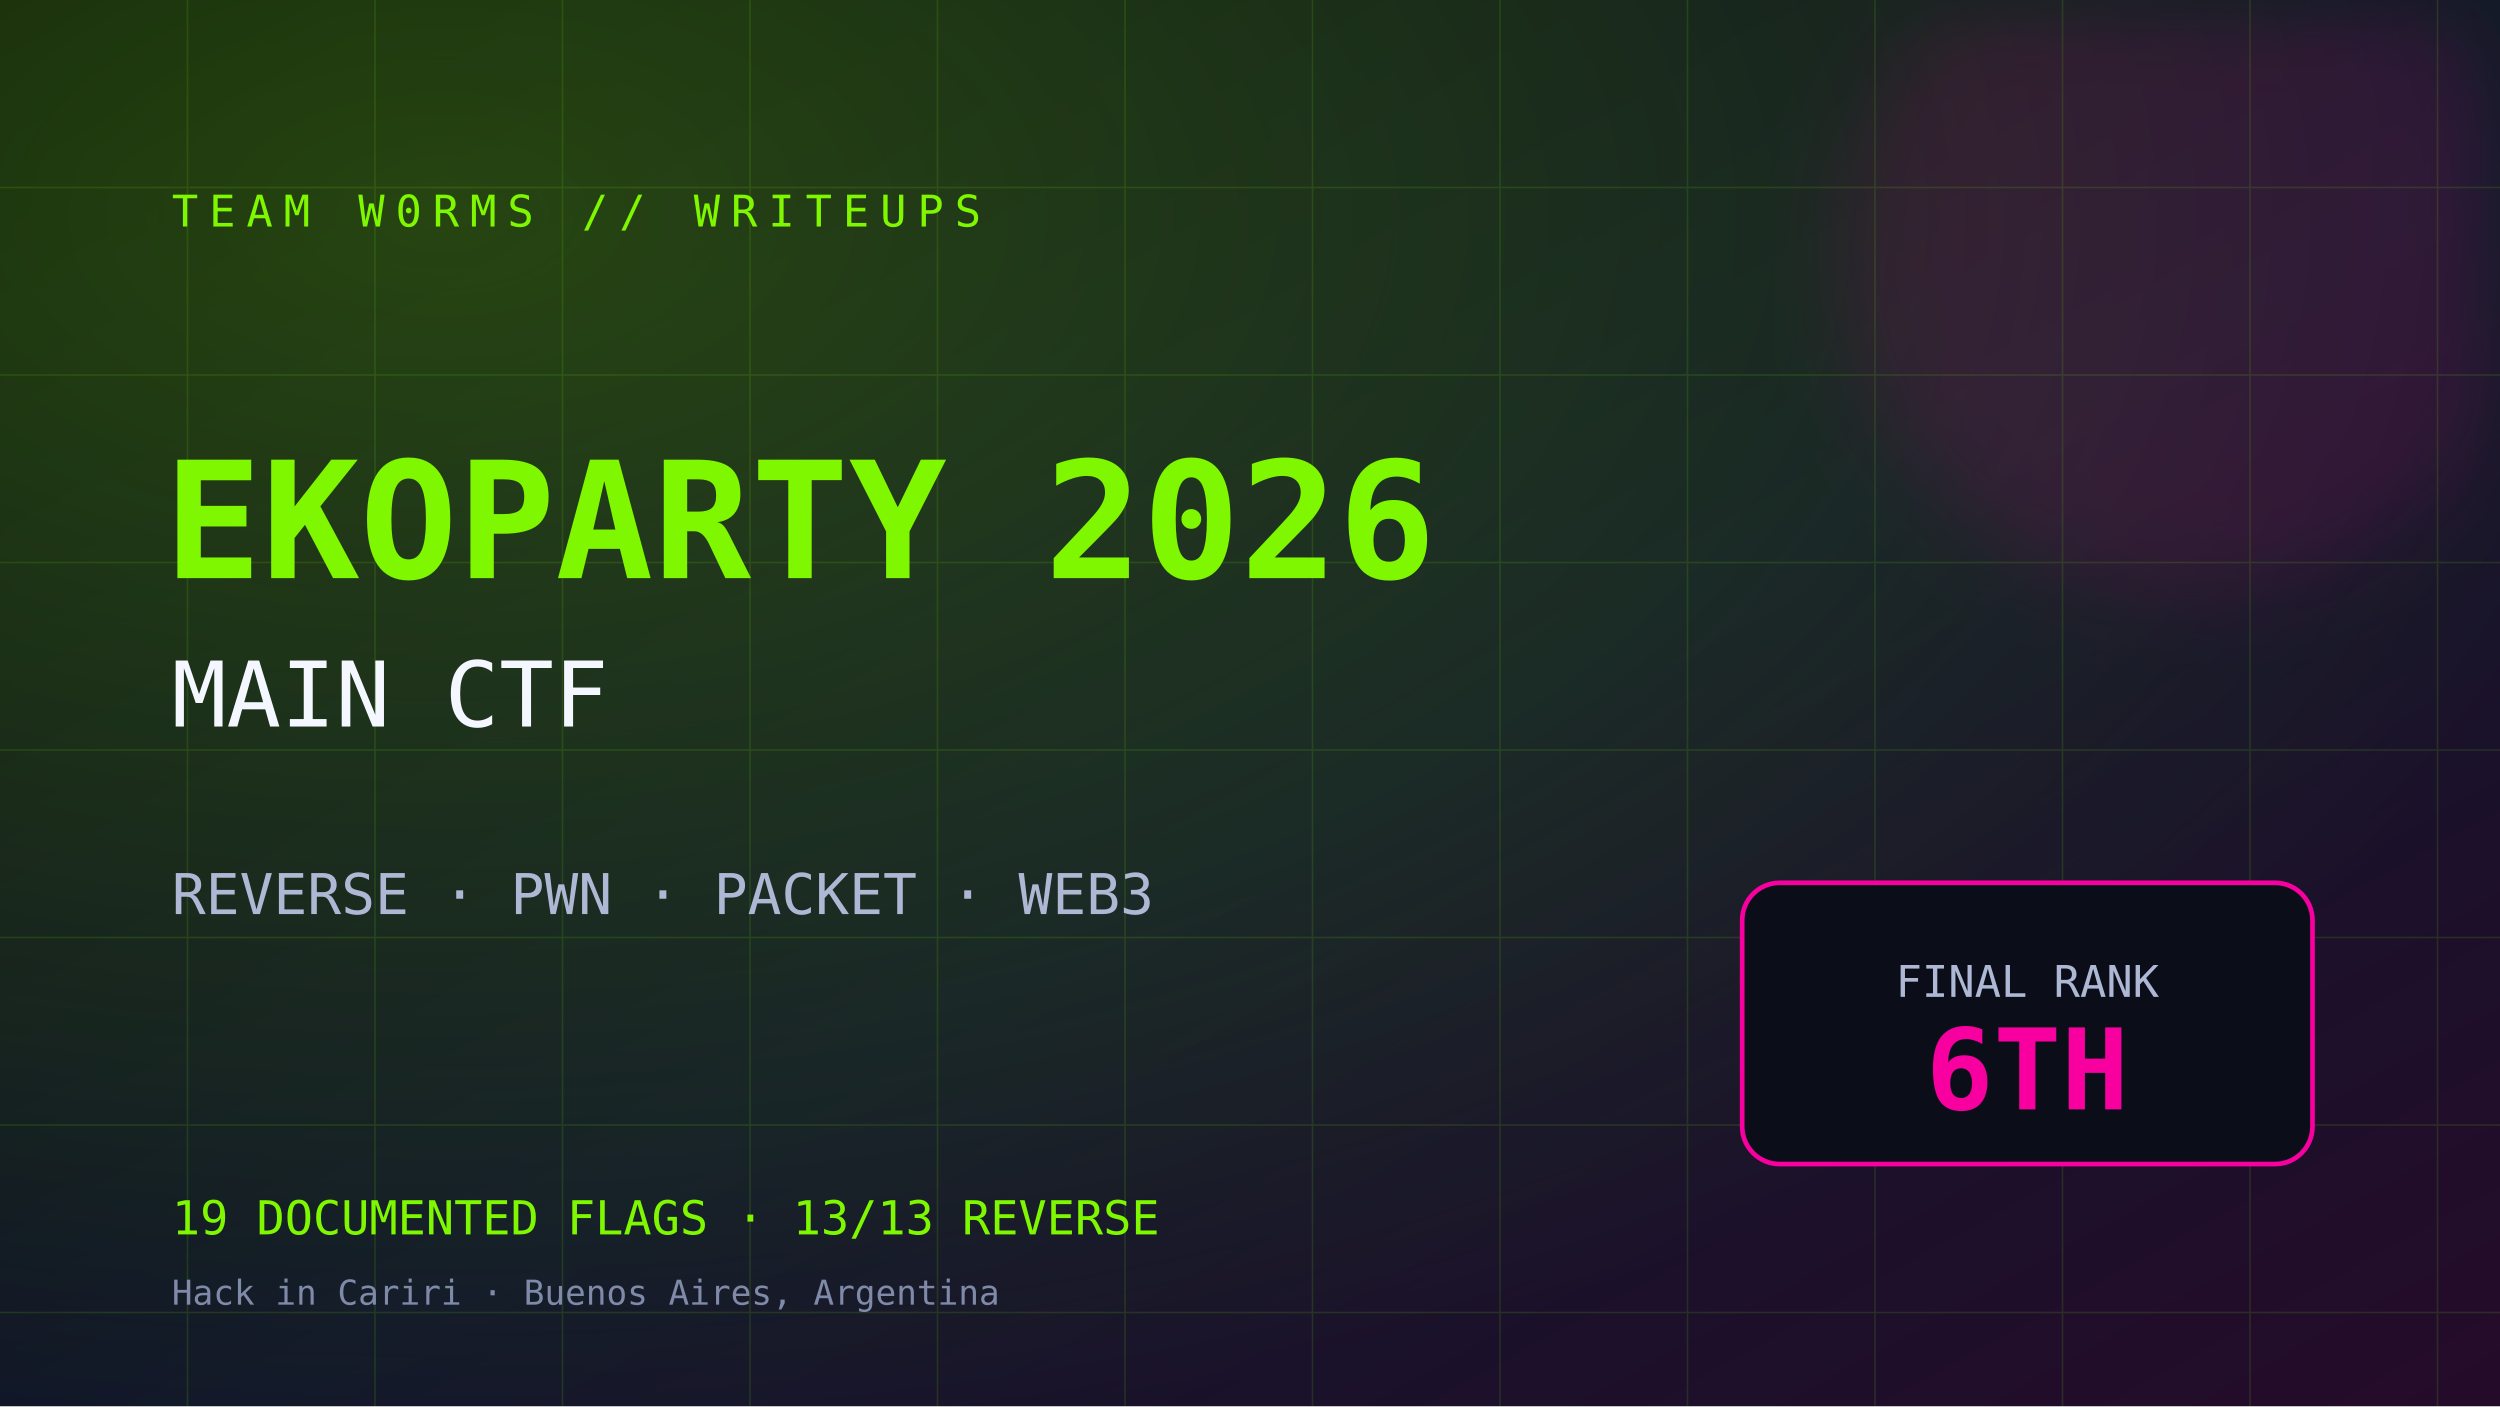
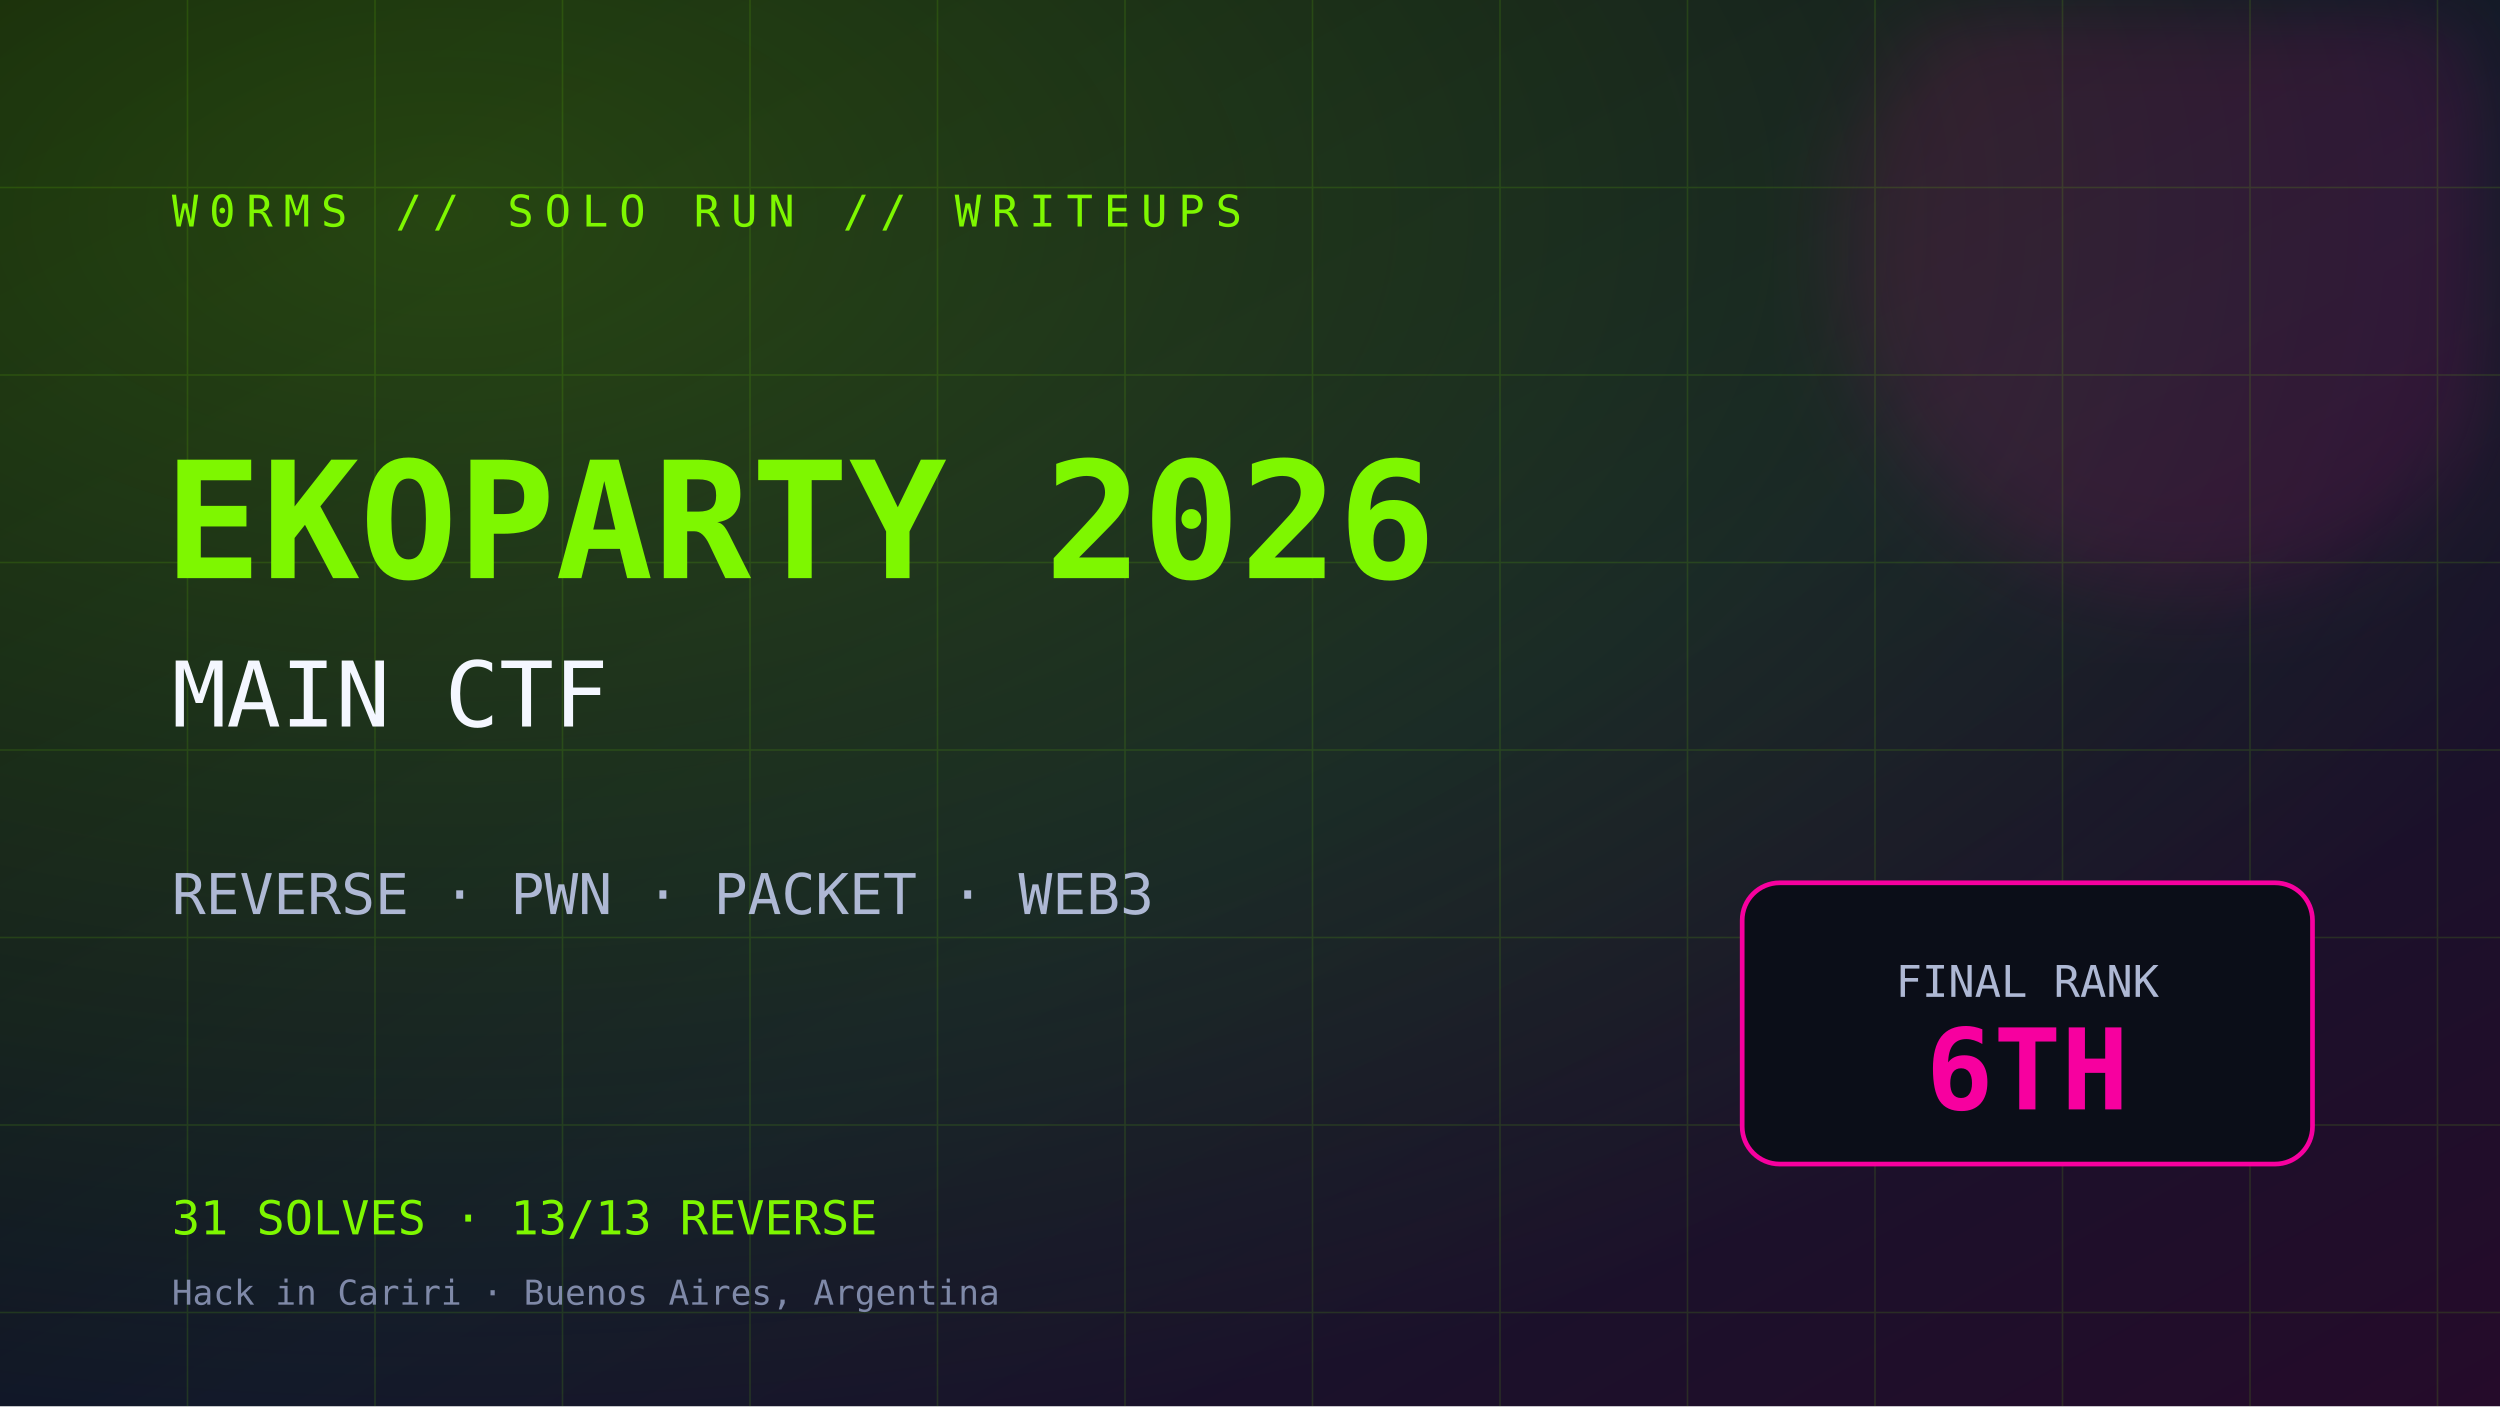
<svg xmlns="http://www.w3.org/2000/svg" width="1600" height="900" viewBox="0 0 1600 900">
  <defs>
    <linearGradient id="bg" x1="0" y1="0" x2="1" y2="1">
      <stop offset="0" stop-color="#07090f" />
      <stop offset="0.55" stop-color="#11162a" />
      <stop offset="1" stop-color="#250b2a" />
    </linearGradient>
    <radialGradient id="glow" cx="0.18" cy="0.15" r="0.9">
      <stop offset="0" stop-color="#7ef700" stop-opacity="0.24" />
      <stop offset="1" stop-color="#7ef700" stop-opacity="0" />
    </radialGradient>
    <filter id="soft">
      <feGaussianBlur stdDeviation="28" />
    </filter>
  </defs>
  <rect width="1600" height="900" fill="url(#bg)" />
  <rect width="1600" height="900" fill="url(#glow)" />
  <circle cx="1400" cy="160" r="220" fill="#f7009f" opacity="0.12" filter="url(#soft)" />
  <g opacity="0.13" stroke="#7ef700" stroke-width="1">
    <path d="M0 120H1600M0 240H1600M0 360H1600M0 480H1600M0 600H1600M0 720H1600M0 840H1600" />
    <path d="M120 0V900M240 0V900M360 0V900M480 0V900M600 0V900M720 0V900M840 0V900M960 0V900M1080 0V900M1200 0V900M1320 0V900M1440 0V900M1560 0V900" />
  </g>
  <g font-family="monospace" fill="#7ef700">
-     <text x="110" y="145" font-size="28" letter-spacing="7">TEAM W0RMS // WRITEUPS</text>
+     <text x="110" y="145" font-size="28" letter-spacing="7">W0RMS // SOLO RUN // WRITEUPS</text>
    <text x="105" y="370" font-size="104" font-weight="700">EKOPARTY 2026</text>
    <text x="110" y="465" font-size="58" fill="#f4f7ff">MAIN CTF</text>
    <text x="110" y="585" font-size="36" fill="#aeb8d4">REVERSE · PWN · PACKET · WEB3</text>
  </g>
  <g transform="translate(1115 565)">
    <rect width="365" height="180" rx="24" fill="#0b0e18" stroke="#f7009f" stroke-width="3" />
    <text x="182.5" y="73" text-anchor="middle" font-family="monospace" font-size="28" fill="#aeb8d4">FINAL RANK</text>
    <text x="182.5" y="145" text-anchor="middle" font-family="monospace" font-size="72" font-weight="700" fill="#f7009f">6TH</text>
  </g>
-   <text x="110" y="790" font-family="monospace" font-size="30" fill="#7ef700">19 DOCUMENTED FLAGS · 13/13 REVERSE</text>
+   <text x="110" y="790" font-family="monospace" font-size="30" fill="#7ef700">31 SOLVES · 13/13 REVERSE</text>
  <text x="110" y="835" font-family="monospace" font-size="22" fill="#7f89a8">Hack in Cariri · Buenos Aires, Argentina</text>
</svg>
